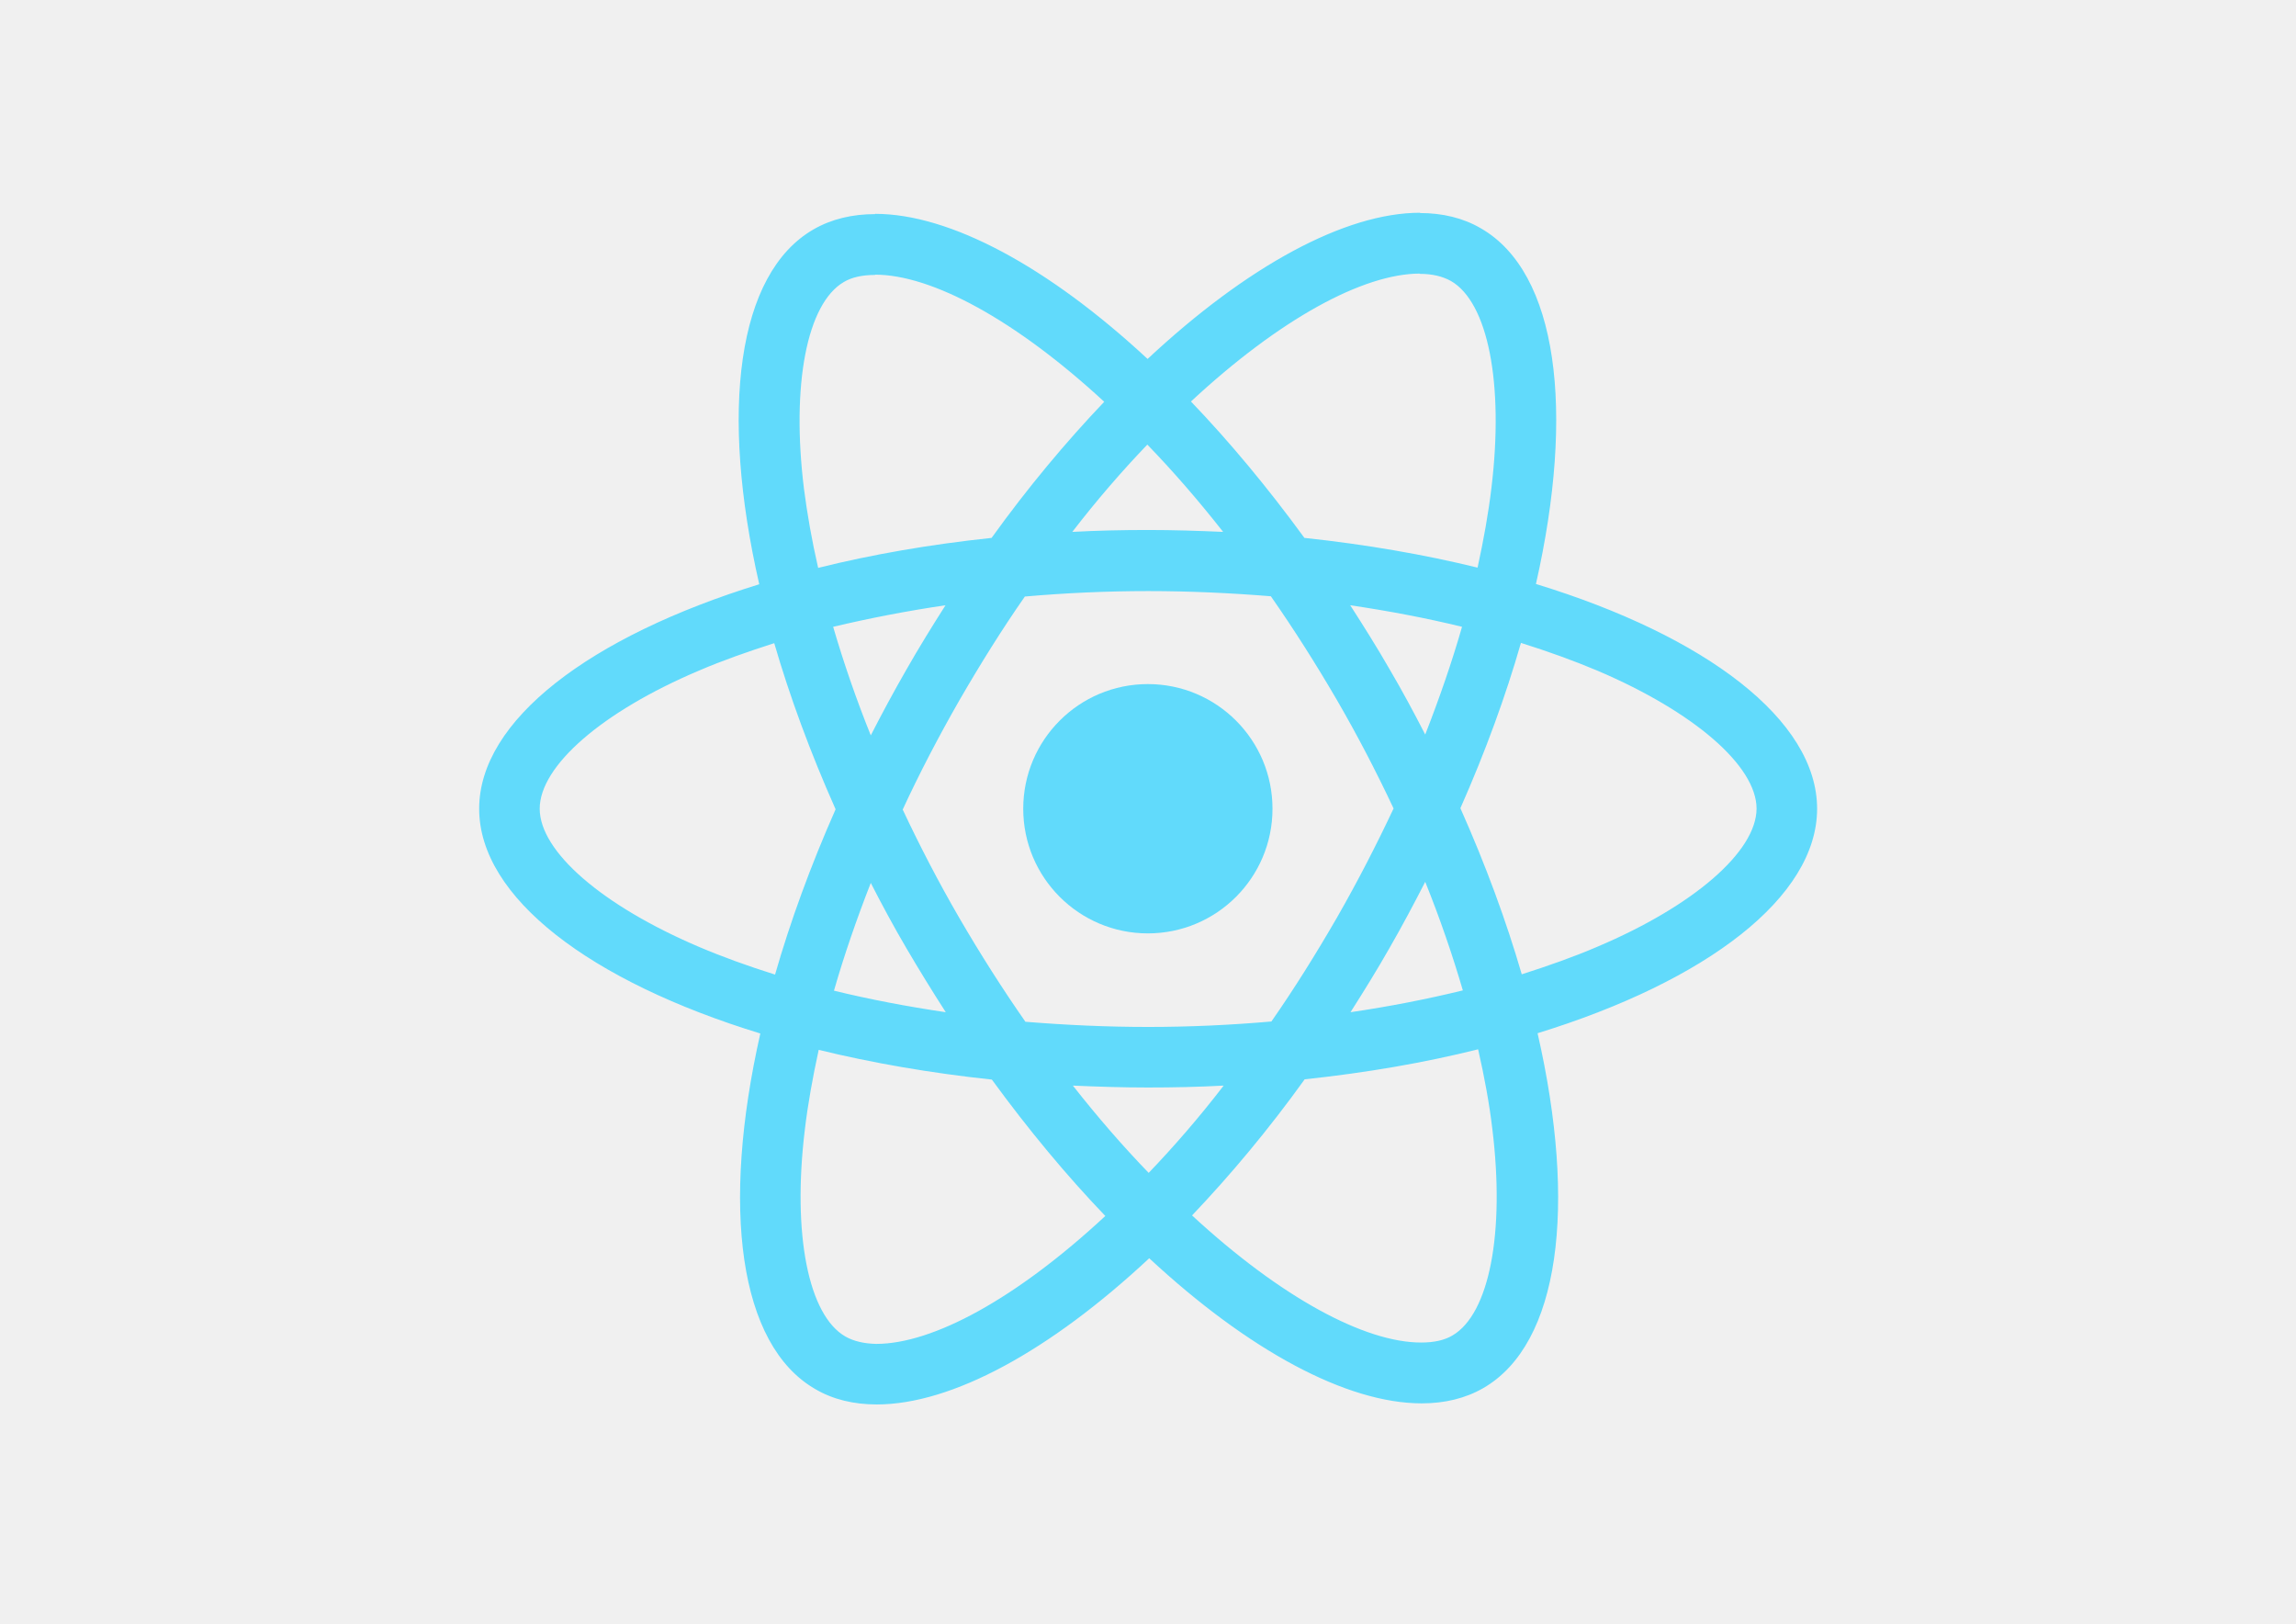
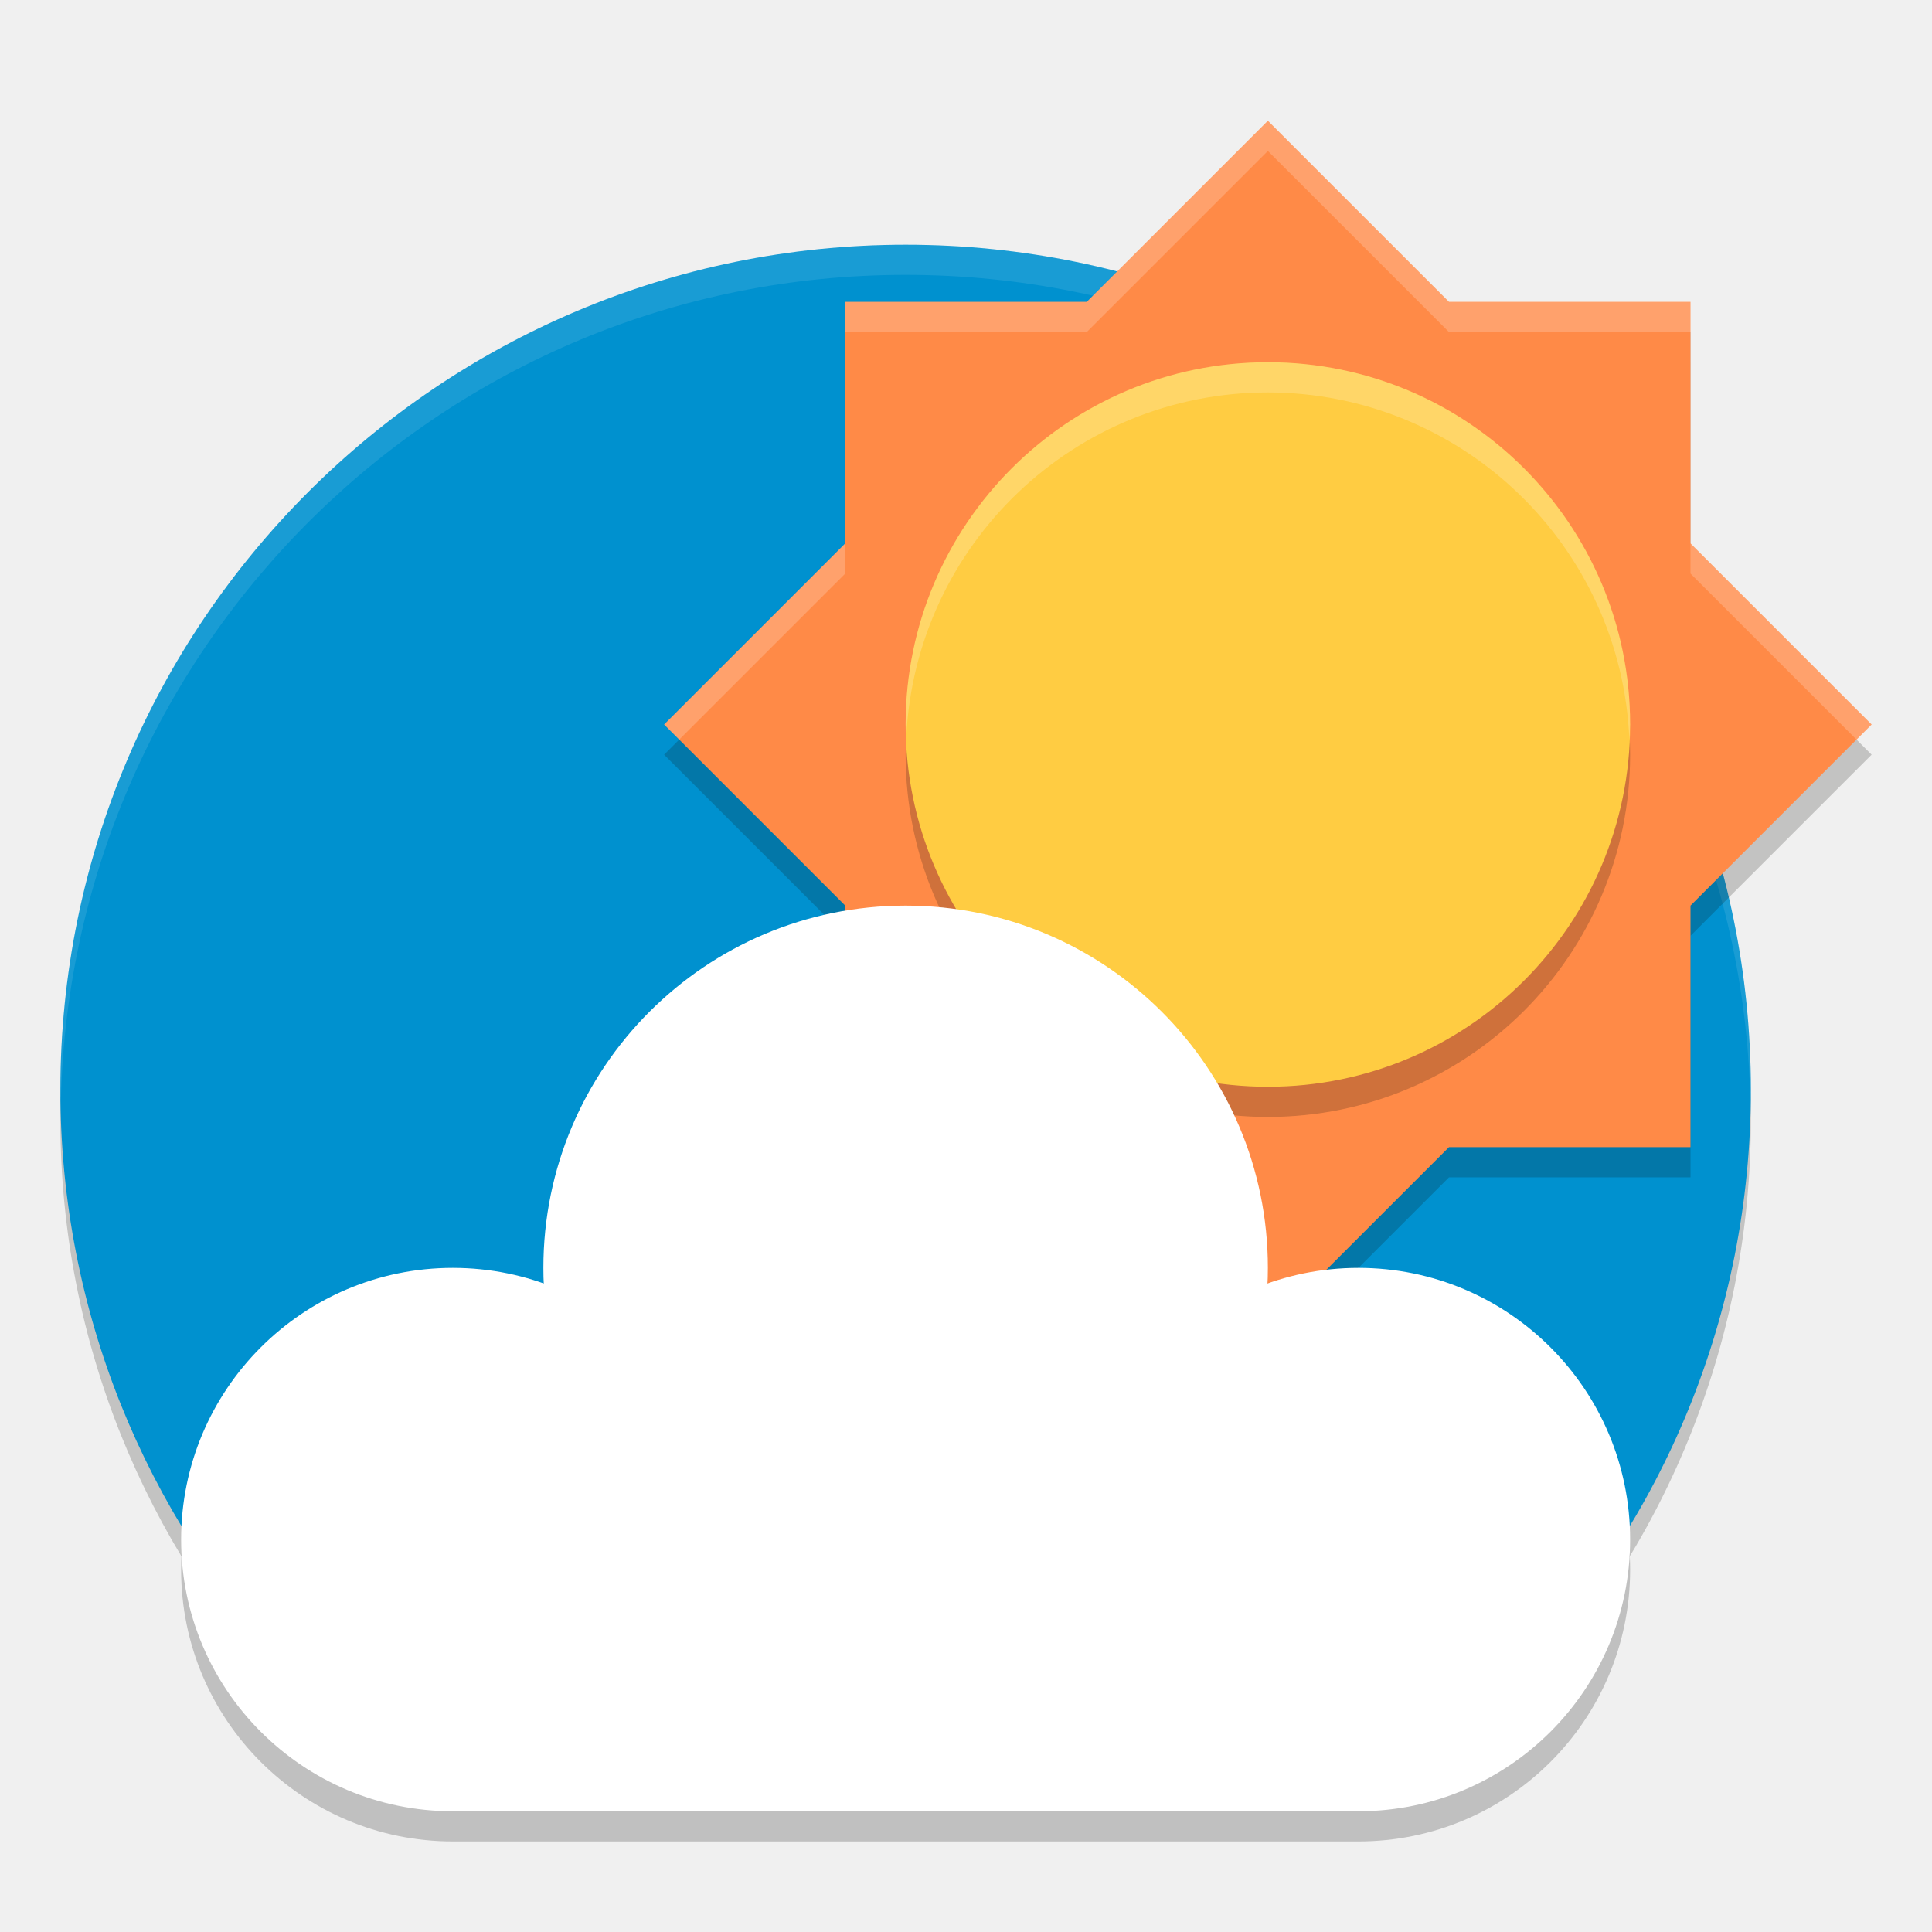
- <svg xmlns="http://www.w3.org/2000/svg" viewBox="0 0 841.9 595.3">
-   <g fill="#61DAFB">
-     <path d="M666.3 296.5c0-32.5-40.7-63.3-103.1-82.4 14.4-63.6 8-114.2-20.2-130.4-6.5-3.8-14.1-5.6-22.4-5.6v22.3c4.6 0 8.3.9 11.4 2.6 13.6 7.8 19.5 37.5 14.9 75.7-1.1 9.4-2.9 19.3-5.1 29.4-19.6-4.8-41-8.5-63.5-10.9-13.5-18.5-27.5-35.3-41.6-50 32.6-30.3 63.2-46.9 84-46.9V78c-27.5 0-63.5 19.6-99.9 53.6-36.4-33.8-72.4-53.2-99.9-53.2v22.3c20.7 0 51.4 16.5 84 46.6-14 14.7-28 31.4-41.3 49.9-22.6 2.4-44 6.1-63.6 11-2.3-10-4-19.7-5.2-29-4.7-38.2 1.1-67.9 14.6-75.8 3-1.8 6.9-2.6 11.5-2.6V78.5c-8.4 0-16 1.8-22.6 5.6-28.1 16.2-34.4 66.7-19.9 130.1-62.2 19.2-102.7 49.9-102.7 82.3 0 32.5 40.7 63.3 103.1 82.4-14.4 63.6-8 114.2 20.2 130.4 6.5 3.8 14.1 5.6 22.5 5.6 27.5 0 63.5-19.6 99.9-53.6 36.4 33.8 72.4 53.2 99.9 53.2 8.4 0 16-1.8 22.6-5.6 28.1-16.2 34.4-66.7 19.9-130.1 62-19.1 102.5-49.9 102.5-82.3zm-130.2-66.7c-3.7 12.9-8.3 26.2-13.5 39.5-4.1-8-8.4-16-13.1-24-4.6-8-9.5-15.8-14.4-23.4 14.2 2.1 27.9 4.7 41 7.9zm-45.8 106.5c-7.8 13.5-15.8 26.3-24.1 38.2-14.9 1.3-30 2-45.2 2-15.1 0-30.2-.7-45-1.9-8.3-11.9-16.4-24.6-24.2-38-7.6-13.1-14.5-26.4-20.8-39.8 6.2-13.4 13.2-26.8 20.7-39.9 7.8-13.5 15.8-26.3 24.1-38.2 14.9-1.3 30-2 45.2-2 15.1 0 30.2.7 45 1.9 8.3 11.9 16.4 24.6 24.2 38 7.6 13.1 14.5 26.4 20.8 39.8-6.3 13.4-13.2 26.8-20.7 39.9zm32.3-13c5.4 13.4 10 26.8 13.8 39.8-13.1 3.2-26.9 5.9-41.2 8 4.9-7.7 9.8-15.6 14.4-23.7 4.6-8 8.9-16.1 13-24.1zM421.2 430c-9.3-9.6-18.6-20.3-27.8-32 9 .4 18.2.7 27.5.7 9.4 0 18.7-.2 27.8-.7-9 11.7-18.3 22.4-27.5 32zm-74.4-58.9c-14.2-2.1-27.9-4.7-41-7.9 3.7-12.9 8.3-26.2 13.5-39.5 4.1 8 8.4 16 13.1 24 4.7 8 9.5 15.8 14.4 23.4zM420.7 163c9.3 9.6 18.6 20.3 27.8 32-9-.4-18.2-.7-27.5-.7-9.4 0-18.7.2-27.8.7 9-11.7 18.3-22.4 27.5-32zm-74 58.9c-4.9 7.7-9.8 15.6-14.4 23.7-4.6 8-8.9 16-13 24-5.4-13.4-10-26.8-13.8-39.8 13.1-3.1 26.9-5.8 41.2-7.9zm-90.5 125.2c-35.4-15.1-58.3-34.9-58.3-50.6 0-15.7 22.9-35.6 58.3-50.6 8.6-3.7 18-7 27.7-10.1 5.7 19.6 13.2 40 22.5 60.9-9.2 20.8-16.6 41.1-22.2 60.6-9.9-3.1-19.3-6.5-28-10.2zM310 490c-13.6-7.8-19.5-37.5-14.9-75.7 1.1-9.4 2.9-19.3 5.1-29.4 19.6 4.8 41 8.5 63.5 10.9 13.5 18.5 27.5 35.3 41.6 50-32.6 30.3-63.2 46.9-84 46.9-4.5-.1-8.3-1-11.3-2.7zm237.2-76.2c4.7 38.2-1.1 67.9-14.6 75.8-3 1.8-6.9 2.6-11.5 2.6-20.7 0-51.4-16.5-84-46.6 14-14.7 28-31.4 41.3-49.9 22.6-2.4 44-6.1 63.6-11 2.3 10.1 4.1 19.8 5.2 29.1zm38.5-66.7c-8.6 3.7-18 7-27.7 10.1-5.7-19.6-13.2-40-22.5-60.9 9.2-20.8 16.6-41.1 22.2-60.6 9.9 3.1 19.3 6.5 28.1 10.2 35.4 15.1 58.3 34.9 58.3 50.6-.1 15.7-23 35.6-58.4 50.6zM320.8 78.4z" />
-     <circle cx="420.9" cy="296.5" r="45.7" />
-     <path d="M520.5 78.1z" />
-   </g>
+ <svg xmlns="http://www.w3.org/2000/svg" width="64" height="64" version="1">
+   <path style="opacity:0.2;fill:#ffffff" d="m 42,4 -6,6 h -8 v 2 h 8 l 6,-6 6,6 h 8 v -2 h -8 z m -14,14 -6,6 1,1 5,-5 z m 28,0 v 2 l 5,5 1,-1 z" />
+   <path d="m 58,37.107 c 0,7.487 -2.939,14.288 -7.726,19.312 -5.1,5.352 -13.578,0.009 -21.554,0.009 -8.099,0 -14.114,5.24 -19.227,-0.256 C 4.844,51.173 2,44.472 2,37.107 2,21.643 14.536,9.107 30,9.107 c 15.464,0 28,12.536 28,28 z" style="opacity:0.2;fill:#0d0d08" />
+   <path style="fill:#0091cf" d="m 58,36.107 c 0,7.487 -2.939,14.288 -7.726,19.312 -5.1,5.352 -13.578,0.009 -21.554,0.009 -8.099,0 -14.114,5.24 -19.227,-0.256 C 4.844,50.173 2,43.472 2,36.107 2,20.643 14.536,8.107 30,8.107 c 15.464,0 28,12.536 28,28 z" />
+   <path style="opacity:0.1;fill:#ffffff" d="M 30 8.105 C 14.536 8.105 2 20.641 2 36.105 C 2 36.22 2.011 36.332 2.018 36.445 C 2.369 21.287 14.757 9.105 30 9.105 C 45.243 9.105 57.631 21.287 57.982 36.445 C 57.989 36.332 58 36.22 58 36.105 C 58 20.641 45.464 8.105 30 8.105 z" />
+   <path d="m 42,5 -6,6 h -8 v 8 L 22,25 l 6,6 v 8 h 8 l 6,6 6,-6 h 8 v -8 l 6,-6 -6,-6 v -8 h -8 z" style="opacity:0.2;fill:#0d0d08" />
+   <path style="fill:#ff8a47" d="m 42,4 -6,6 h -8 v 8 l -6,6 6,6 v 8 h 8 l 6,6 6,-6 h 8 v -8 l 6,-6 -6,-6 v -8 h -8 z" />
+   <circle cx="42" cy="25" r="12" style="opacity:0.2;fill:#0d0d08" />
+   <circle style="fill:#ffcc42" cx="42" cy="24" r="12" />
+   <circle style="opacity:0.2" cx="30.571" cy="44.286" r="11.429" />
+   <path style="opacity:0.2" d="M 30,31 A 12,12 0 0 0 18,43 12,12 0 0 0 18.018,43.533 9,9 0 0 0 15,43 9,9 0 0 0 6,52 9,9 0 0 0 15,61 H 45 A 9,9 0 0 0 54,52 9,9 0 0 0 45,43 9,9 0 0 0 41.973,43.533 12,12 0 0 0 42,43 12,12 0 0 0 30,31 Z" />
+   <circle style="fill:#ffffff" cx="15" cy="51" r="9" />
+   <circle cx="30" cy="42" r="12" style="fill:#ffffff" />
+   <circle cx="45" cy="51" r="9" style="fill:#ffffff" />
+   <rect style="fill:#ffffff" width="30" height="12" x="15" y="48" />
+   <path style="opacity:0.2;fill:#ffffff" d="M 42 12 A 12 12 0 0 0 30 24 A 12 12 0 0 0 30.021 24.404 A 12 12 0 0 1 42 13 A 12 12 0 0 1 53.975 24.5 A 12 12 0 0 0 54 24 A 12 12 0 0 0 42 12 z" />
+   <path style="opacity:0.2;fill:#ffffff" d="M 42 4 L 36 10 L 28 10 L 28 11 L 36 11 L 42 5 L 48 11 L 56 11 L 56 10 L 48 10 L 42 4 z M 28 18 L 22 24 L 22.5 24.5 L 28 19 L 28 18 z M 56 18 L 56 19 L 61.5 24.5 L 62 24 L 56 18 z" />
</svg>
